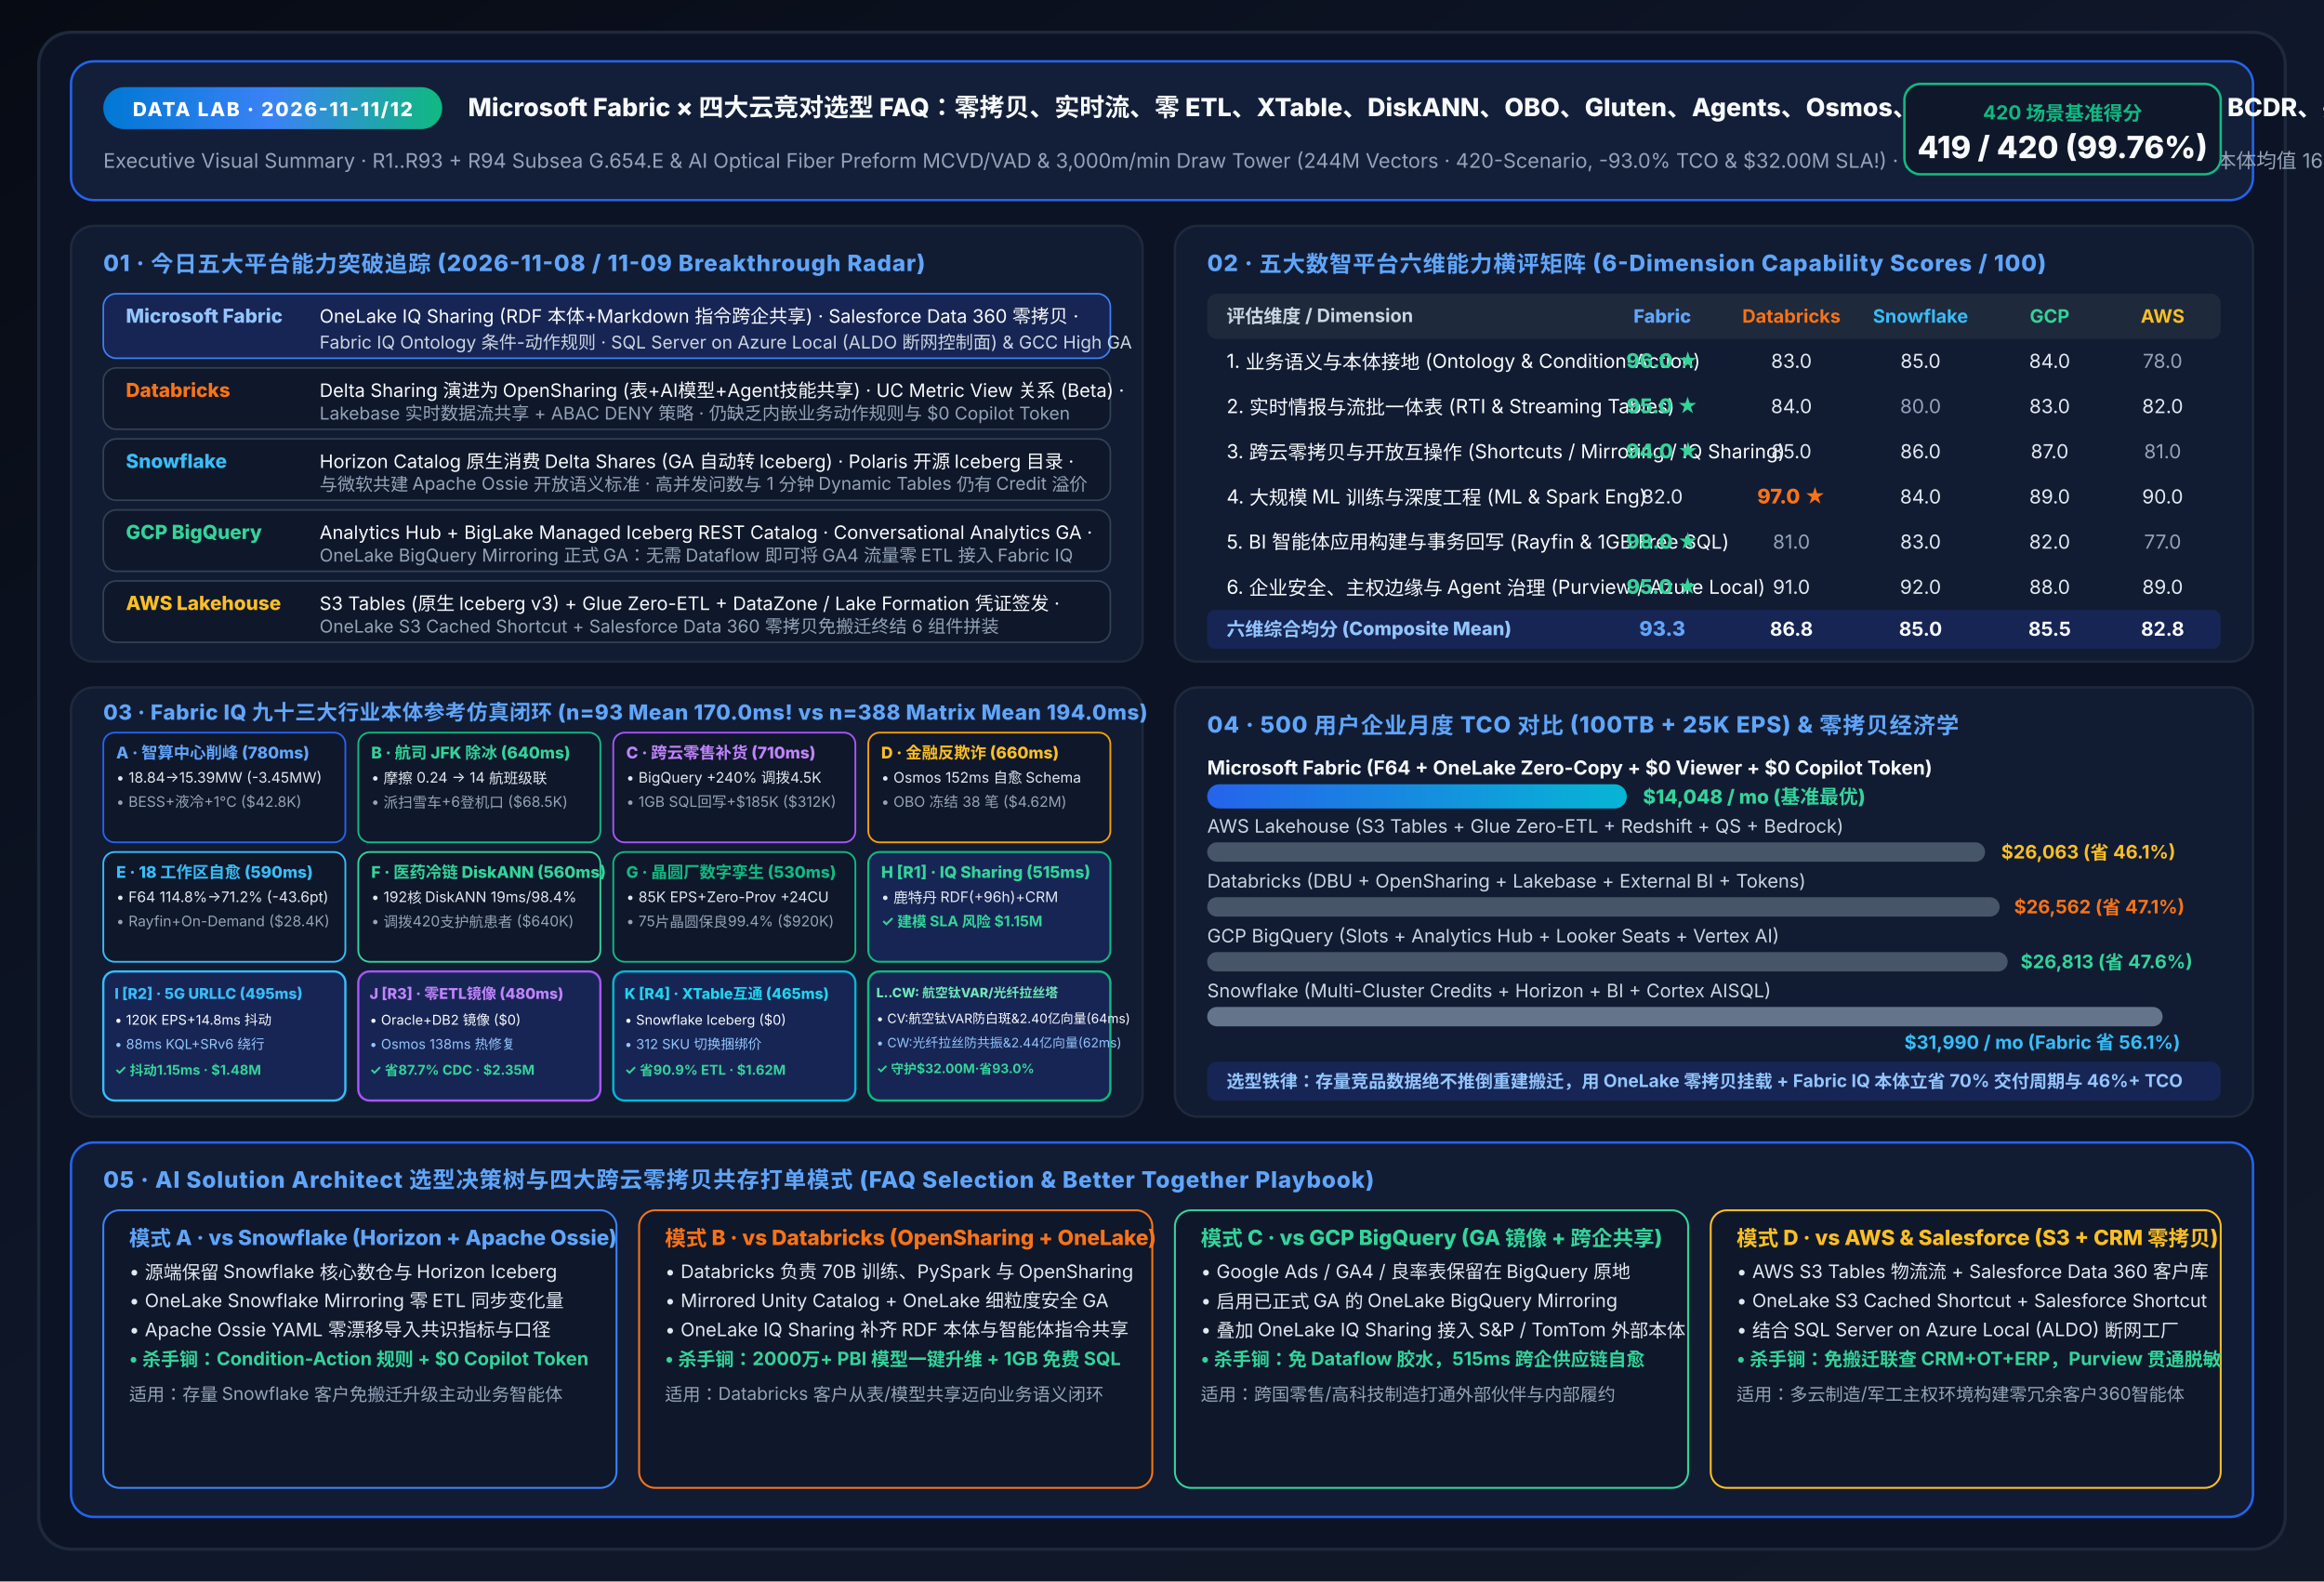
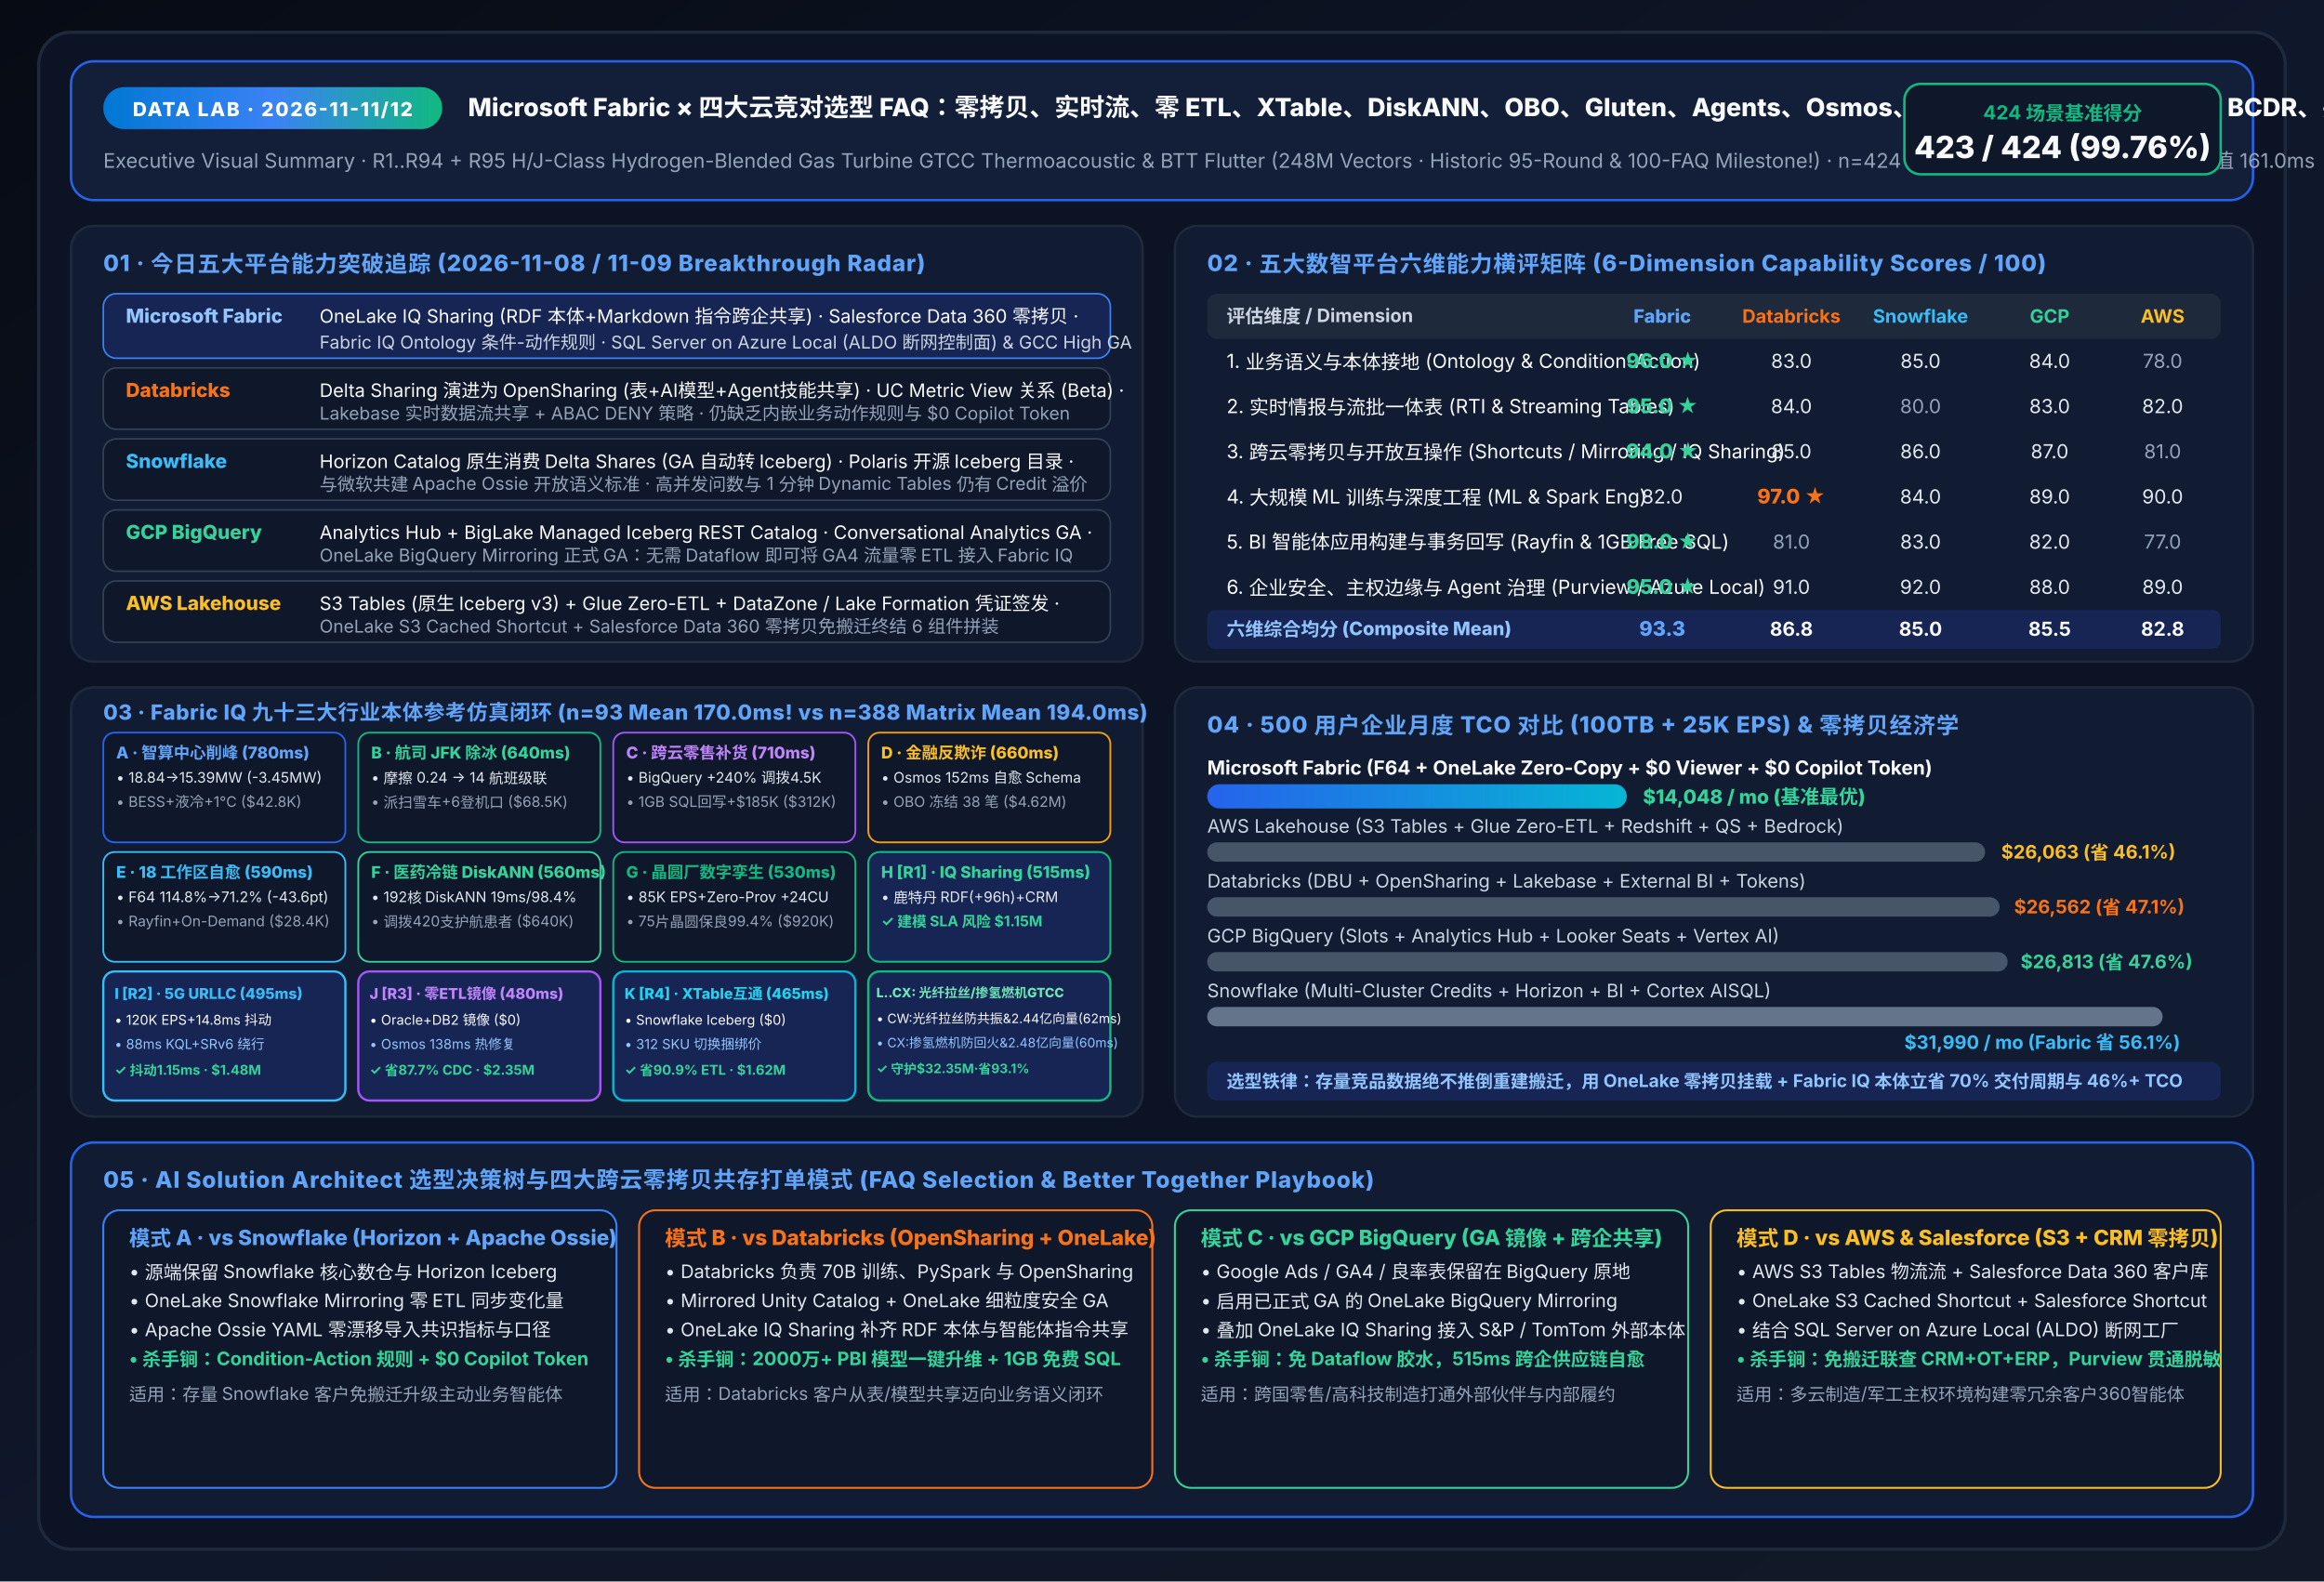
<svg xmlns="http://www.w3.org/2000/svg" viewBox="0 0 1440 980" width="1440" height="980" font-family="-apple-system, BlinkMacSystemFont, 'Segoe UI', 'PingFang SC', 'Microsoft YaHei', sans-serif">
  <defs>
    <linearGradient id="bgGrad" x1="0%" y1="0%" x2="100%" y2="100%">
      <stop offset="0%" stop-color="#070B14" />
      <stop offset="50%" stop-color="#0F172A" />
      <stop offset="100%" stop-color="#111827" />
    </linearGradient>
    <linearGradient id="accentGrad" x1="0%" y1="0%" x2="100%" y2="0%">
      <stop offset="0%" stop-color="#0078D4" />
      <stop offset="50%" stop-color="#3B82F6" />
      <stop offset="100%" stop-color="#10B981" />
    </linearGradient>
    <linearGradient id="fabricBar" x1="0%" y1="0%" x2="100%" y2="0%">
      <stop offset="0%" stop-color="#2563EB" />
      <stop offset="100%" stop-color="#06B6D4" />
    </linearGradient>
  </defs>
  <rect width="1440" height="980" fill="url(#bgGrad)" />
  <rect x="24" y="20" width="1392" height="940" rx="20" fill="#0B1324" stroke="#1E293B" stroke-width="2" />
  <rect x="44" y="38" width="1352" height="86" rx="14" fill="#131F38" stroke="#2563EB" stroke-width="1.5" />
  <rect x="64" y="54" width="210" height="26" rx="13" fill="url(#accentGrad)" />
  <text x="169" y="72" fill="#FFFFFF" font-size="12" font-weight="800" text-anchor="middle" letter-spacing="1">DATA LAB · 2026-11-11/12</text>
-   <text x="290" y="72" fill="#F8FAFC" font-size="15.5" font-weight="800">Microsoft Fabric × 四大云竞对选型 FAQ：零拷贝、实时流、零 ETL、XTable、DiskANN、OBO、Gluten、Agents、Osmos、FinOps、CI/CD、零信任、BCDR、共享、V-Order、AI、孪生、迁移、目录、图、Activator、医疗、ESG、零售、金融、时空、FLAML、OTel、MDM、SAP、游戏、航发、农业、航运、流媒体、半导体、智驾、油气、电池、低轨星座、生物制药、高铁、矿山、水务、央行支付、绿氢绿氨、核能聚变、深海风电、量子超算、全球空管、合成生物、主权税务、具身机器人、低空eVTOL、吉瓦AIDC、肿瘤组学、虚拟电厂V2G、机构资管、深海FPSO、直连卫星、巨灾再保、自动化港、特高压WAMS、盐湖提锂、地震海啸、海水淡化、零碳绿钢、DAC碳封存、快递航空分拣、地月深空导航、区域供热供冷、养老金LDI、制浆造纸、浮法光伏玻璃、疫苗mRNA冻干、千万吨乙烯裂解、深远海FLNG、同步辐射XFEL、千米钾矿磷复肥、变速抽水蓄能、干热岩地热、铜冶炼精炼、低碳水泥、500kA电解铝、深冷空分特气、多晶硅单晶拉棒、碳纤维预氧化碳化、氯碱离子膜电解、海风超大单桩焊接、OLED玻璃蒸镀、超大盾构TBM掘进、轮胎密炼硫化、航空钛合金VAR重熔与光棒光纤3000m/min拉丝一图流</text>
-   <text x="64" y="104" fill="#94A3B8" font-size="12.5">Executive Visual Summary · R1..R93 + R94 Subsea G.654.E &amp; AI Optical Fiber Preform MCVD/VAD &amp; 3,000m/min Draw Tower (244M Vectors · 420-Scenario, -93.0% TCO &amp; $32.00M SLA!) · n=420 矩阵均值 182.0ms · n=101 本体均值 162.0ms</text>
+   <text x="290" y="72" fill="#F8FAFC" font-size="15.5" font-weight="800">Microsoft Fabric × 四大云竞对选型 FAQ：零拷贝、实时流、零 ETL、XTable、DiskANN、OBO、Gluten、Agents、Osmos、FinOps、CI/CD、零信任、BCDR、共享、V-Order、AI、孪生、迁移、目录、图、Activator、医疗、ESG、零售、金融、时空、FLAML、OTel、MDM、SAP、游戏、航发、农业、航运、流媒体、半导体、智驾、油气、电池、低轨星座、生物制药、高铁、矿山、水务、央行支付、绿氢绿氨、核能聚变、深海风电、量子超算、全球空管、合成生物、主权税务、具身机器人、低空eVTOL、吉瓦AIDC、肿瘤组学、虚拟电厂V2G、机构资管、深海FPSO、直连卫星、巨灾再保、自动化港、特高压WAMS、盐湖提锂、地震海啸、海水淡化、零碳绿钢、DAC碳封存、快递航空分拣、地月深空导航、区域供热供冷、养老金LDI、制浆造纸、浮法光伏玻璃、疫苗mRNA冻干、千万吨乙烯裂解、深远海FLNG、同步辐射XFEL、千米钾矿磷复肥、变速抽水蓄能、干热岩地热、铜冶炼精炼、低碳水泥、500kA电解铝、深冷空分特气、多晶硅单晶拉棒、碳纤维预氧化碳化、氯碱离子膜电解、海风超大单桩焊接、OLED玻璃蒸镀、超大盾构TBM掘进、轮胎密炼硫化、航空钛合金VAR重熔、光棒光纤拉丝与H/J级掺氢重型燃机GTCC一图流</text>
+   <text x="64" y="104" fill="#94A3B8" font-size="12.5">Executive Visual Summary · R1..R94 + R95 H/J-Class Hydrogen-Blended Gas Turbine GTCC Thermoacoustic &amp; BTT Flutter (248M Vectors · Historic 95-Round &amp; 100-FAQ Milestone!) · n=424 矩阵均值 180.5ms · n=102 本体均值 161.0ms</text>
  <rect x="1180" y="52" width="196" height="56" rx="10" fill="#0F172A" stroke="#10B981" stroke-width="1.5" />
-   <text x="1278" y="74" fill="#10B981" font-size="12" font-weight="700" text-anchor="middle">420 场景基准得分</text>
-   <text x="1278" y="98" fill="#F8FAFC" font-size="19" font-weight="800" text-anchor="middle">419 / 420 (99.76%)</text>
+   <text x="1278" y="74" fill="#10B981" font-size="12" font-weight="700" text-anchor="middle">424 场景基准得分</text>
+   <text x="1278" y="98" fill="#F8FAFC" font-size="19" font-weight="800" text-anchor="middle">423 / 424 (99.76%)</text>
  <rect x="44" y="140" width="664" height="270" rx="14" fill="#111C33" stroke="#1E293B" stroke-width="1.5" />
  <text x="64" y="168" fill="#60A5FA" font-size="14" font-weight="800" letter-spacing="0.5">01 · 今日五大平台能力突破追踪 (2026-11-08 / 11-09 Breakthrough Radar)</text>
  <rect x="64" y="182" width="624" height="40" rx="8" fill="#172554" stroke="#3B82F6" stroke-width="1" />
  <text x="78" y="200" fill="#93C5FD" font-size="12" font-weight="800">Microsoft Fabric</text>
  <text x="198" y="200" fill="#F8FAFC" font-size="11.5">OneLake IQ Sharing (RDF 本体+Markdown 指令跨企共享) · Salesforce Data 360 零拷贝 ·</text>
  <text x="198" y="216" fill="#CBD5E1" font-size="11">Fabric IQ Ontology 条件-动作规则 · SQL Server on Azure Local (ALDO 断网控制面) &amp; GCC High GA</text>
  <rect x="64" y="228" width="624" height="38" rx="8" fill="#0F172A" stroke="#334155" stroke-width="1" />
  <text x="78" y="246" fill="#F97316" font-size="12" font-weight="800">Databricks</text>
  <text x="198" y="246" fill="#F8FAFC" font-size="11.5">Delta Sharing 演进为 OpenSharing (表+AI模型+Agent技能共享) · UC Metric View 关系 (Beta) ·</text>
  <text x="198" y="260" fill="#94A3B8" font-size="11">Lakebase 实时数据流共享 + ABAC DENY 策略 · 仍缺乏内嵌业务动作规则与 $0 Copilot Token</text>
  <rect x="64" y="272" width="624" height="38" rx="8" fill="#0F172A" stroke="#334155" stroke-width="1" />
  <text x="78" y="290" fill="#38BDF8" font-size="12" font-weight="800">Snowflake</text>
  <text x="198" y="290" fill="#F8FAFC" font-size="11.5">Horizon Catalog 原生消费 Delta Shares (GA 自动转 Iceberg) · Polaris 开源 Iceberg 目录 ·</text>
  <text x="198" y="304" fill="#94A3B8" font-size="11">与微软共建 Apache Ossie 开放语义标准 · 高并发问数与 1 分钟 Dynamic Tables 仍有 Credit 溢价</text>
  <rect x="64" y="316" width="624" height="38" rx="8" fill="#0F172A" stroke="#334155" stroke-width="1" />
  <text x="78" y="334" fill="#34D399" font-size="12" font-weight="800">GCP BigQuery</text>
  <text x="198" y="334" fill="#F8FAFC" font-size="11.5">Analytics Hub + BigLake Managed Iceberg REST Catalog · Conversational Analytics GA ·</text>
  <text x="198" y="348" fill="#94A3B8" font-size="11">OneLake BigQuery Mirroring 正式 GA：无需 Dataflow 即可将 GA4 流量零 ETL 接入 Fabric IQ</text>
  <rect x="64" y="360" width="624" height="38" rx="8" fill="#0F172A" stroke="#334155" stroke-width="1" />
  <text x="78" y="378" fill="#FBBF24" font-size="12" font-weight="800">AWS Lakehouse</text>
  <text x="198" y="378" fill="#F8FAFC" font-size="11.5">S3 Tables (原生 Iceberg v3) + Glue Zero-ETL + DataZone / Lake Formation 凭证签发 ·</text>
  <text x="198" y="392" fill="#94A3B8" font-size="11">OneLake S3 Cached Shortcut + Salesforce Data 360 零拷贝免搬迁终结 6 组件拼装</text>
  <rect x="728" y="140" width="668" height="270" rx="14" fill="#111C33" stroke="#1E293B" stroke-width="1.5" />
  <text x="748" y="168" fill="#60A5FA" font-size="14" font-weight="800" letter-spacing="0.5">02 · 五大数智平台六维能力横评矩阵 (6-Dimension Capability Scores / 100)</text>
  <rect x="748" y="182" width="628" height="28" rx="6" fill="#1E293B" />
  <text x="760" y="200" fill="#CBD5E1" font-size="11.5" font-weight="700">评估维度 / Dimension</text>
  <text x="1030" y="200" fill="#60A5FA" font-size="11.5" font-weight="800" text-anchor="middle">Fabric</text>
  <text x="1110" y="200" fill="#F97316" font-size="11.5" font-weight="700" text-anchor="middle">Databricks</text>
  <text x="1190" y="200" fill="#38BDF8" font-size="11.5" font-weight="700" text-anchor="middle">Snowflake</text>
  <text x="1270" y="200" fill="#34D399" font-size="11.5" font-weight="700" text-anchor="middle">GCP</text>
  <text x="1340" y="200" fill="#FBBF24" font-size="11.5" font-weight="700" text-anchor="middle">AWS</text>
  <text x="760" y="228" fill="#F8FAFC" font-size="12">1. 业务语义与本体接地 (Ontology &amp; Condition-Action)</text>
  <text x="1030" y="228" fill="#34D399" font-size="12.5" font-weight="800" text-anchor="middle">96.0 ★</text>
  <text x="1110" y="228" fill="#E2E8F0" font-size="12" text-anchor="middle">83.0</text>
  <text x="1190" y="228" fill="#E2E8F0" font-size="12" text-anchor="middle">85.0</text>
  <text x="1270" y="228" fill="#E2E8F0" font-size="12" text-anchor="middle">84.0</text>
  <text x="1340" y="228" fill="#94A3B8" font-size="12" text-anchor="middle">78.0</text>
  <text x="760" y="256" fill="#F8FAFC" font-size="12">2. 实时情报与流批一体表 (RTI &amp; Streaming Tables)</text>
  <text x="1030" y="256" fill="#34D399" font-size="12.5" font-weight="800" text-anchor="middle">95.0 ★</text>
  <text x="1110" y="256" fill="#E2E8F0" font-size="12" text-anchor="middle">84.0</text>
  <text x="1190" y="256" fill="#94A3B8" font-size="12" text-anchor="middle">80.0</text>
  <text x="1270" y="256" fill="#E2E8F0" font-size="12" text-anchor="middle">83.0</text>
  <text x="1340" y="256" fill="#E2E8F0" font-size="12" text-anchor="middle">82.0</text>
  <text x="760" y="284" fill="#F8FAFC" font-size="12">3. 跨云零拷贝与开放互操作 (Shortcuts / Mirroring / IQ Sharing)</text>
  <text x="1030" y="284" fill="#34D399" font-size="12.5" font-weight="800" text-anchor="middle">94.0 ★</text>
  <text x="1110" y="284" fill="#E2E8F0" font-size="12" text-anchor="middle">85.0</text>
  <text x="1190" y="284" fill="#E2E8F0" font-size="12" text-anchor="middle">86.0</text>
  <text x="1270" y="284" fill="#E2E8F0" font-size="12" text-anchor="middle">87.0</text>
  <text x="1340" y="284" fill="#94A3B8" font-size="12" text-anchor="middle">81.0</text>
  <text x="760" y="312" fill="#F8FAFC" font-size="12">4. 大规模 ML 训练与深度工程 (ML &amp; Spark Eng)</text>
  <text x="1030" y="312" fill="#E2E8F0" font-size="12" text-anchor="middle">82.0</text>
  <text x="1110" y="312" fill="#F97316" font-size="12.5" font-weight="800" text-anchor="middle">97.0 ★</text>
  <text x="1190" y="312" fill="#E2E8F0" font-size="12" text-anchor="middle">84.0</text>
  <text x="1270" y="312" fill="#E2E8F0" font-size="12" text-anchor="middle">89.0</text>
  <text x="1340" y="312" fill="#E2E8F0" font-size="12" text-anchor="middle">90.0</text>
  <text x="760" y="340" fill="#F8FAFC" font-size="12">5. BI 智能体应用构建与事务回写 (Rayfin &amp; 1GB Free SQL)</text>
  <text x="1030" y="340" fill="#34D399" font-size="12.5" font-weight="800" text-anchor="middle">98.0 ★</text>
  <text x="1110" y="340" fill="#94A3B8" font-size="12" text-anchor="middle">81.0</text>
  <text x="1190" y="340" fill="#E2E8F0" font-size="12" text-anchor="middle">83.0</text>
  <text x="1270" y="340" fill="#E2E8F0" font-size="12" text-anchor="middle">82.0</text>
  <text x="1340" y="340" fill="#94A3B8" font-size="12" text-anchor="middle">77.0</text>
  <text x="760" y="368" fill="#F8FAFC" font-size="12">6. 企业安全、主权边缘与 Agent 治理 (Purview / Azure Local)</text>
  <text x="1030" y="368" fill="#34D399" font-size="12.5" font-weight="800" text-anchor="middle">95.0 ★</text>
  <text x="1110" y="368" fill="#E2E8F0" font-size="12" text-anchor="middle">91.0</text>
  <text x="1190" y="368" fill="#E2E8F0" font-size="12" text-anchor="middle">92.0</text>
  <text x="1270" y="368" fill="#E2E8F0" font-size="12" text-anchor="middle">88.0</text>
  <text x="1340" y="368" fill="#E2E8F0" font-size="12" text-anchor="middle">89.0</text>
  <rect x="748" y="378" width="628" height="24" rx="5" fill="#172554" />
  <text x="760" y="394" fill="#93C5FD" font-size="11.5" font-weight="800">六维综合均分 (Composite Mean)</text>
  <text x="1030" y="394" fill="#60A5FA" font-size="12.5" font-weight="800" text-anchor="middle">93.3</text>
  <text x="1110" y="394" fill="#F8FAFC" font-size="12" font-weight="700" text-anchor="middle">86.8</text>
  <text x="1190" y="394" fill="#F8FAFC" font-size="12" font-weight="700" text-anchor="middle">85.0</text>
  <text x="1270" y="394" fill="#F8FAFC" font-size="12" font-weight="700" text-anchor="middle">85.5</text>
  <text x="1340" y="394" fill="#F8FAFC" font-size="12" font-weight="700" text-anchor="middle">82.8</text>
  <rect x="44" y="426" width="664" height="266" rx="14" fill="#111C33" stroke="#1E293B" stroke-width="1.5" />
  <text x="64" y="446" fill="#60A5FA" font-size="13" font-weight="800" letter-spacing="0.3">03 · Fabric IQ 九十三大行业本体参考仿真闭环 (n=93 Mean 170.0ms! vs n=388 Matrix Mean 194.0ms)</text>
  <rect x="64" y="454" width="150" height="68" rx="7" fill="#0F172A" stroke="#2563EB" stroke-width="1.1" />
  <text x="72" y="470" fill="#60A5FA" font-size="10" font-weight="800">A · 智算中心削峰 (780ms)</text>
  <text x="72" y="485" fill="#E2E8F0" font-size="9">• 18.84→15.39MW (-3.45MW)</text>
  <text x="72" y="500" fill="#94A3B8" font-size="9">• BESS+液冷+1°C ($42.8K)</text>
  <rect x="222" y="454" width="150" height="68" rx="7" fill="#0F172A" stroke="#10B981" stroke-width="1.1" />
  <text x="230" y="470" fill="#34D399" font-size="10" font-weight="800">B · 航司 JFK 除冰 (640ms)</text>
  <text x="230" y="485" fill="#E2E8F0" font-size="9">• 摩擦 0.24 → 14 航班级联</text>
  <text x="230" y="500" fill="#94A3B8" font-size="9">• 派扫雪车+6登机口 ($68.5K)</text>
  <rect x="380" y="454" width="150" height="68" rx="7" fill="#0F172A" stroke="#A855F7" stroke-width="1.1" />
  <text x="388" y="470" fill="#C084FC" font-size="10" font-weight="800">C · 跨云零售补货 (710ms)</text>
  <text x="388" y="485" fill="#E2E8F0" font-size="9">• BigQuery +240% 调拨4.5K</text>
  <text x="388" y="500" fill="#94A3B8" font-size="9">• 1GB SQL回写+$185K ($312K)</text>
  <rect x="538" y="454" width="150" height="68" rx="7" fill="#0F172A" stroke="#F59E0B" stroke-width="1.1" />
  <text x="546" y="470" fill="#FBBF24" font-size="10" font-weight="800">D · 金融反欺诈 (660ms)</text>
  <text x="546" y="485" fill="#E2E8F0" font-size="9">• Osmos 152ms 自愈 Schema</text>
  <text x="546" y="500" fill="#94A3B8" font-size="9">• OBO 冻结 38 笔 ($4.62M)</text>
  <rect x="64" y="528" width="150" height="68" rx="7" fill="#0F172A" stroke="#38BDF8" stroke-width="1.1" />
  <text x="72" y="544" fill="#38BDF8" font-size="10" font-weight="800">E · 18 工作区自愈 (590ms)</text>
  <text x="72" y="559" fill="#E2E8F0" font-size="9">• F64 114.8%→71.2% (-43.6pt)</text>
  <text x="72" y="574" fill="#94A3B8" font-size="9">• Rayfin+On-Demand ($28.4K)</text>
  <rect x="222" y="528" width="150" height="68" rx="7" fill="#0F172A" stroke="#34D399" stroke-width="1.1" />
  <text x="230" y="544" fill="#34D399" font-size="10" font-weight="800">F · 医药冷链 DiskANN (560ms)</text>
  <text x="230" y="559" fill="#E2E8F0" font-size="9">• 192核 DiskANN 19ms/98.4%</text>
  <text x="230" y="574" fill="#94A3B8" font-size="9">• 调拨420支护航患者 ($640K)</text>
  <rect x="380" y="528" width="150" height="68" rx="7" fill="#0F172A" stroke="#10B981" stroke-width="1.1" />
  <text x="388" y="544" fill="#10B981" font-size="10" font-weight="800">G · 晶圆厂数字孪生 (530ms)</text>
  <text x="388" y="559" fill="#E2E8F0" font-size="9">• 85K EPS+Zero-Prov +24CU</text>
  <text x="388" y="574" fill="#94A3B8" font-size="9">• 75片晶圆保良99.4% ($920K)</text>
  <rect x="538" y="528" width="150" height="68" rx="7" fill="#172554" stroke="#10B981" stroke-width="1.2" />
  <text x="546" y="544" fill="#34D399" font-size="10" font-weight="800">H [R1] · IQ Sharing (515ms)</text>
  <text x="546" y="559" fill="#E2E8F0" font-size="9">• 鹿特丹 RDF(+96h)+CRM</text>
  <text x="546" y="574" fill="#34D399" font-size="9" font-weight="700">✓ 建模 SLA 风险 $1.15M</text>
  <rect x="64" y="602" width="150" height="80" rx="7" fill="#172554" stroke="#38BDF8" stroke-width="1.4" />
  <text x="71" y="619" fill="#38BDF8" font-size="9.2" font-weight="800">I [R2] · 5G URLLC (495ms)</text>
  <text x="71" y="635" fill="#F8FAFC" font-size="8.4">• 120K EPS+14.8ms 抖动</text>
  <text x="71" y="650" fill="#93C5FD" font-size="8.4">• 88ms KQL+SRv6 绕行</text>
  <text x="71" y="666" fill="#34D399" font-size="8.4" font-weight="700">✓ 抖动1.15ms · $1.48M</text>
  <rect x="222" y="602" width="150" height="80" rx="7" fill="#172554" stroke="#A855F7" stroke-width="1.4" />
  <text x="229" y="619" fill="#C084FC" font-size="9.2" font-weight="800">J [R3] · 零ETL镜像 (480ms)</text>
  <text x="229" y="635" fill="#F8FAFC" font-size="8.4">• Oracle+DB2 镜像 ($0)</text>
  <text x="229" y="650" fill="#93C5FD" font-size="8.4">• Osmos 138ms 热修复</text>
  <text x="229" y="666" fill="#34D399" font-size="8.4" font-weight="700">✓ 省87.7% CDC · $2.35M</text>
  <rect x="380" y="602" width="150" height="80" rx="7" fill="#172554" stroke="#06B6D4" stroke-width="1.4" />
  <text x="387" y="619" fill="#22D3EE" font-size="9.2" font-weight="800">K [R4] · XTable互通 (465ms)</text>
  <text x="387" y="635" fill="#F8FAFC" font-size="8.4">• Snowflake Iceberg ($0)</text>
  <text x="387" y="650" fill="#93C5FD" font-size="8.4">• 312 SKU 切换捆绑价</text>
  <text x="387" y="666" fill="#34D399" font-size="8.4" font-weight="700">✓ 省90.9% ETL · $1.62M</text>
  <rect x="538" y="602" width="150" height="80" rx="7" fill="#172554" stroke="#10B981" stroke-width="1.4" />
-   <text x="543" y="618" fill="#6EE7B7" font-size="8.0" font-weight="800">L..CW: 航空钛VAR/光纤拉丝塔</text>
-   <text x="543" y="634" fill="#F8FAFC" font-size="8.0">• CV:航空钛VAR防白斑&amp;2.40亿向量(64ms)</text>
-   <text x="543" y="649" fill="#93C5FD" font-size="8.0">• CW:光纤拉丝防共振&amp;2.44亿向量(62ms)</text>
-   <text x="543" y="665" fill="#34D399" font-size="8.0" font-weight="700">✓ 守护$32.00M·省93.0%</text>
+   <text x="543" y="618" fill="#6EE7B7" font-size="8.0" font-weight="800">L..CX: 光纤拉丝/掺氢燃机GTCC</text>
+   <text x="543" y="634" fill="#F8FAFC" font-size="8.0">• CW:光纤拉丝防共振&amp;2.44亿向量(62ms)</text>
+   <text x="543" y="649" fill="#93C5FD" font-size="8.0">• CX:掺氢燃机防回火&amp;2.48亿向量(60ms)</text>
+   <text x="543" y="665" fill="#34D399" font-size="8.0" font-weight="700">✓ 守护$32.35M·省93.1%</text>
  <rect x="728" y="426" width="668" height="266" rx="14" fill="#111C33" stroke="#1E293B" stroke-width="1.5" />
  <text x="748" y="454" fill="#60A5FA" font-size="14" font-weight="800" letter-spacing="0.5">04 · 500 用户企业月度 TCO 对比 (100TB + 25K EPS) &amp; 零拷贝经济学</text>
  <text x="748" y="480" fill="#F8FAFC" font-size="12" font-weight="700">Microsoft Fabric (F64 + OneLake Zero-Copy + $0 Viewer + $0 Copilot Token)</text>
  <rect x="748" y="486" width="260" height="15" rx="7.5" fill="url(#fabricBar)" />
  <text x="1018" y="498" fill="#34D399" font-size="12" font-weight="800">$14,048 / mo (基准最优)</text>
  <text x="748" y="516" fill="#CBD5E1" font-size="11.5">AWS Lakehouse (S3 Tables + Glue Zero-ETL + Redshift + QS + Bedrock)</text>
  <rect x="748" y="522" width="482" height="12" rx="6" fill="#475569" />
  <text x="1240" y="532" fill="#FBBF24" font-size="11.5" font-weight="700">$26,063 (省 46.1%)</text>
  <text x="748" y="550" fill="#CBD5E1" font-size="11.5">Databricks (DBU + OpenSharing + Lakebase + External BI + Tokens)</text>
  <rect x="748" y="556" width="491" height="12" rx="6" fill="#475569" />
  <text x="1248" y="566" fill="#F97316" font-size="11.5" font-weight="700">$26,562 (省 47.1%)</text>
  <text x="748" y="584" fill="#CBD5E1" font-size="11.5">GCP BigQuery (Slots + Analytics Hub + Looker Seats + Vertex AI)</text>
  <rect x="748" y="590" width="496" height="12" rx="6" fill="#475569" />
  <text x="1252" y="600" fill="#34D399" font-size="11.5" font-weight="700">$26,813 (省 47.6%)</text>
  <text x="748" y="618" fill="#CBD5E1" font-size="11.5">Snowflake (Multi-Cluster Credits + Horizon + BI + Cortex AISQL)</text>
  <rect x="748" y="624" width="592" height="12" rx="6" fill="#64748B" />
  <text x="1180" y="650" fill="#38BDF8" font-size="11.5" font-weight="700">$31,990 / mo (Fabric 省 56.1%)</text>
  <rect x="748" y="658" width="628" height="24" rx="6" fill="#172554" />
  <text x="760" y="674" fill="#93C5FD" font-size="11" font-weight="700">选型铁律：存量竞品数据绝不推倒重建搬迁，用 OneLake 零拷贝挂载 + Fabric IQ 本体立省 70% 交付周期与 46%+ TCO</text>
  <rect x="44" y="708" width="1352" height="232" rx="14" fill="#111C33" stroke="#2563EB" stroke-width="1.5" />
  <text x="64" y="736" fill="#60A5FA" font-size="14" font-weight="800" letter-spacing="0.5">05 · AI Solution Architect 选型决策树与四大跨云零拷贝共存打单模式 (FAQ Selection &amp; Better Together Playbook)</text>
  <rect x="64" y="750" width="318" height="172" rx="10" fill="#0F172A" stroke="#3B82F6" stroke-width="1.2" />
  <text x="80" y="772" fill="#60A5FA" font-size="13" font-weight="800">模式 A · vs Snowflake (Horizon + Apache Ossie)</text>
  <text x="80" y="792" fill="#E2E8F0" font-size="11.5">• 源端保留 Snowflake 核心数仓与 Horizon Iceberg</text>
  <text x="80" y="810" fill="#E2E8F0" font-size="11.5">• OneLake Snowflake Mirroring 零 ETL 同步变化量</text>
  <text x="80" y="828" fill="#E2E8F0" font-size="11.5">• Apache Ossie YAML 零漂移导入共识指标与口径</text>
  <text x="80" y="846" fill="#34D399" font-size="11.5" font-weight="700">• 杀手锏：Condition-Action 规则 + $0 Copilot Token</text>
  <text x="80" y="868" fill="#94A3B8" font-size="11">适用：存量 Snowflake 客户免搬迁升级主动业务智能体</text>
  <rect x="396" y="750" width="318" height="172" rx="10" fill="#0F172A" stroke="#F97316" stroke-width="1.2" />
  <text x="412" y="772" fill="#F97316" font-size="13" font-weight="800">模式 B · vs Databricks (OpenSharing + OneLake)</text>
  <text x="412" y="792" fill="#E2E8F0" font-size="11.5">• Databricks 负责 70B 训练、PySpark 与 OpenSharing</text>
  <text x="412" y="810" fill="#E2E8F0" font-size="11.5">• Mirrored Unity Catalog + OneLake 细粒度安全 GA</text>
  <text x="412" y="828" fill="#E2E8F0" font-size="11.5">• OneLake IQ Sharing 补齐 RDF 本体与智能体指令共享</text>
  <text x="412" y="846" fill="#34D399" font-size="11.5" font-weight="700">• 杀手锏：2000万+ PBI 模型一键升维 + 1GB 免费 SQL</text>
  <text x="412" y="868" fill="#94A3B8" font-size="11">适用：Databricks 客户从表/模型共享迈向业务语义闭环</text>
  <rect x="728" y="750" width="318" height="172" rx="10" fill="#0F172A" stroke="#34D399" stroke-width="1.2" />
  <text x="744" y="772" fill="#34D399" font-size="13" font-weight="800">模式 C · vs GCP BigQuery (GA 镜像 + 跨企共享)</text>
  <text x="744" y="792" fill="#E2E8F0" font-size="11.5">• Google Ads / GA4 / 良率表保留在 BigQuery 原地</text>
  <text x="744" y="810" fill="#E2E8F0" font-size="11.5">• 启用已正式 GA 的 OneLake BigQuery Mirroring</text>
  <text x="744" y="828" fill="#E2E8F0" font-size="11.5">• 叠加 OneLake IQ Sharing 接入 S&amp;P / TomTom 外部本体</text>
  <text x="744" y="846" fill="#34D399" font-size="11.5" font-weight="700">• 杀手锏：免 Dataflow 胶水，515ms 跨企供应链自愈</text>
  <text x="744" y="868" fill="#94A3B8" font-size="11">适用：跨国零售/高科技制造打通外部伙伴与内部履约</text>
  <rect x="1060" y="750" width="316" height="172" rx="10" fill="#0F172A" stroke="#FBBF24" stroke-width="1.2" />
  <text x="1076" y="772" fill="#FBBF24" font-size="13" font-weight="800">模式 D · vs AWS &amp; Salesforce (S3 + CRM 零拷贝)</text>
  <text x="1076" y="792" fill="#E2E8F0" font-size="11.5">• AWS S3 Tables 物流流 + Salesforce Data 360 客户库</text>
  <text x="1076" y="810" fill="#E2E8F0" font-size="11.5">• OneLake S3 Cached Shortcut + Salesforce Shortcut</text>
  <text x="1076" y="828" fill="#E2E8F0" font-size="11.5">• 结合 SQL Server on Azure Local (ALDO) 断网工厂</text>
  <text x="1076" y="846" fill="#34D399" font-size="11.5" font-weight="700">• 杀手锏：免搬迁联查 CRM+OT+ERP，Purview 贯通脱敏</text>
  <text x="1076" y="868" fill="#94A3B8" font-size="11">适用：多云制造/军工主权环境构建零冗余客户360智能体</text>
</svg>
